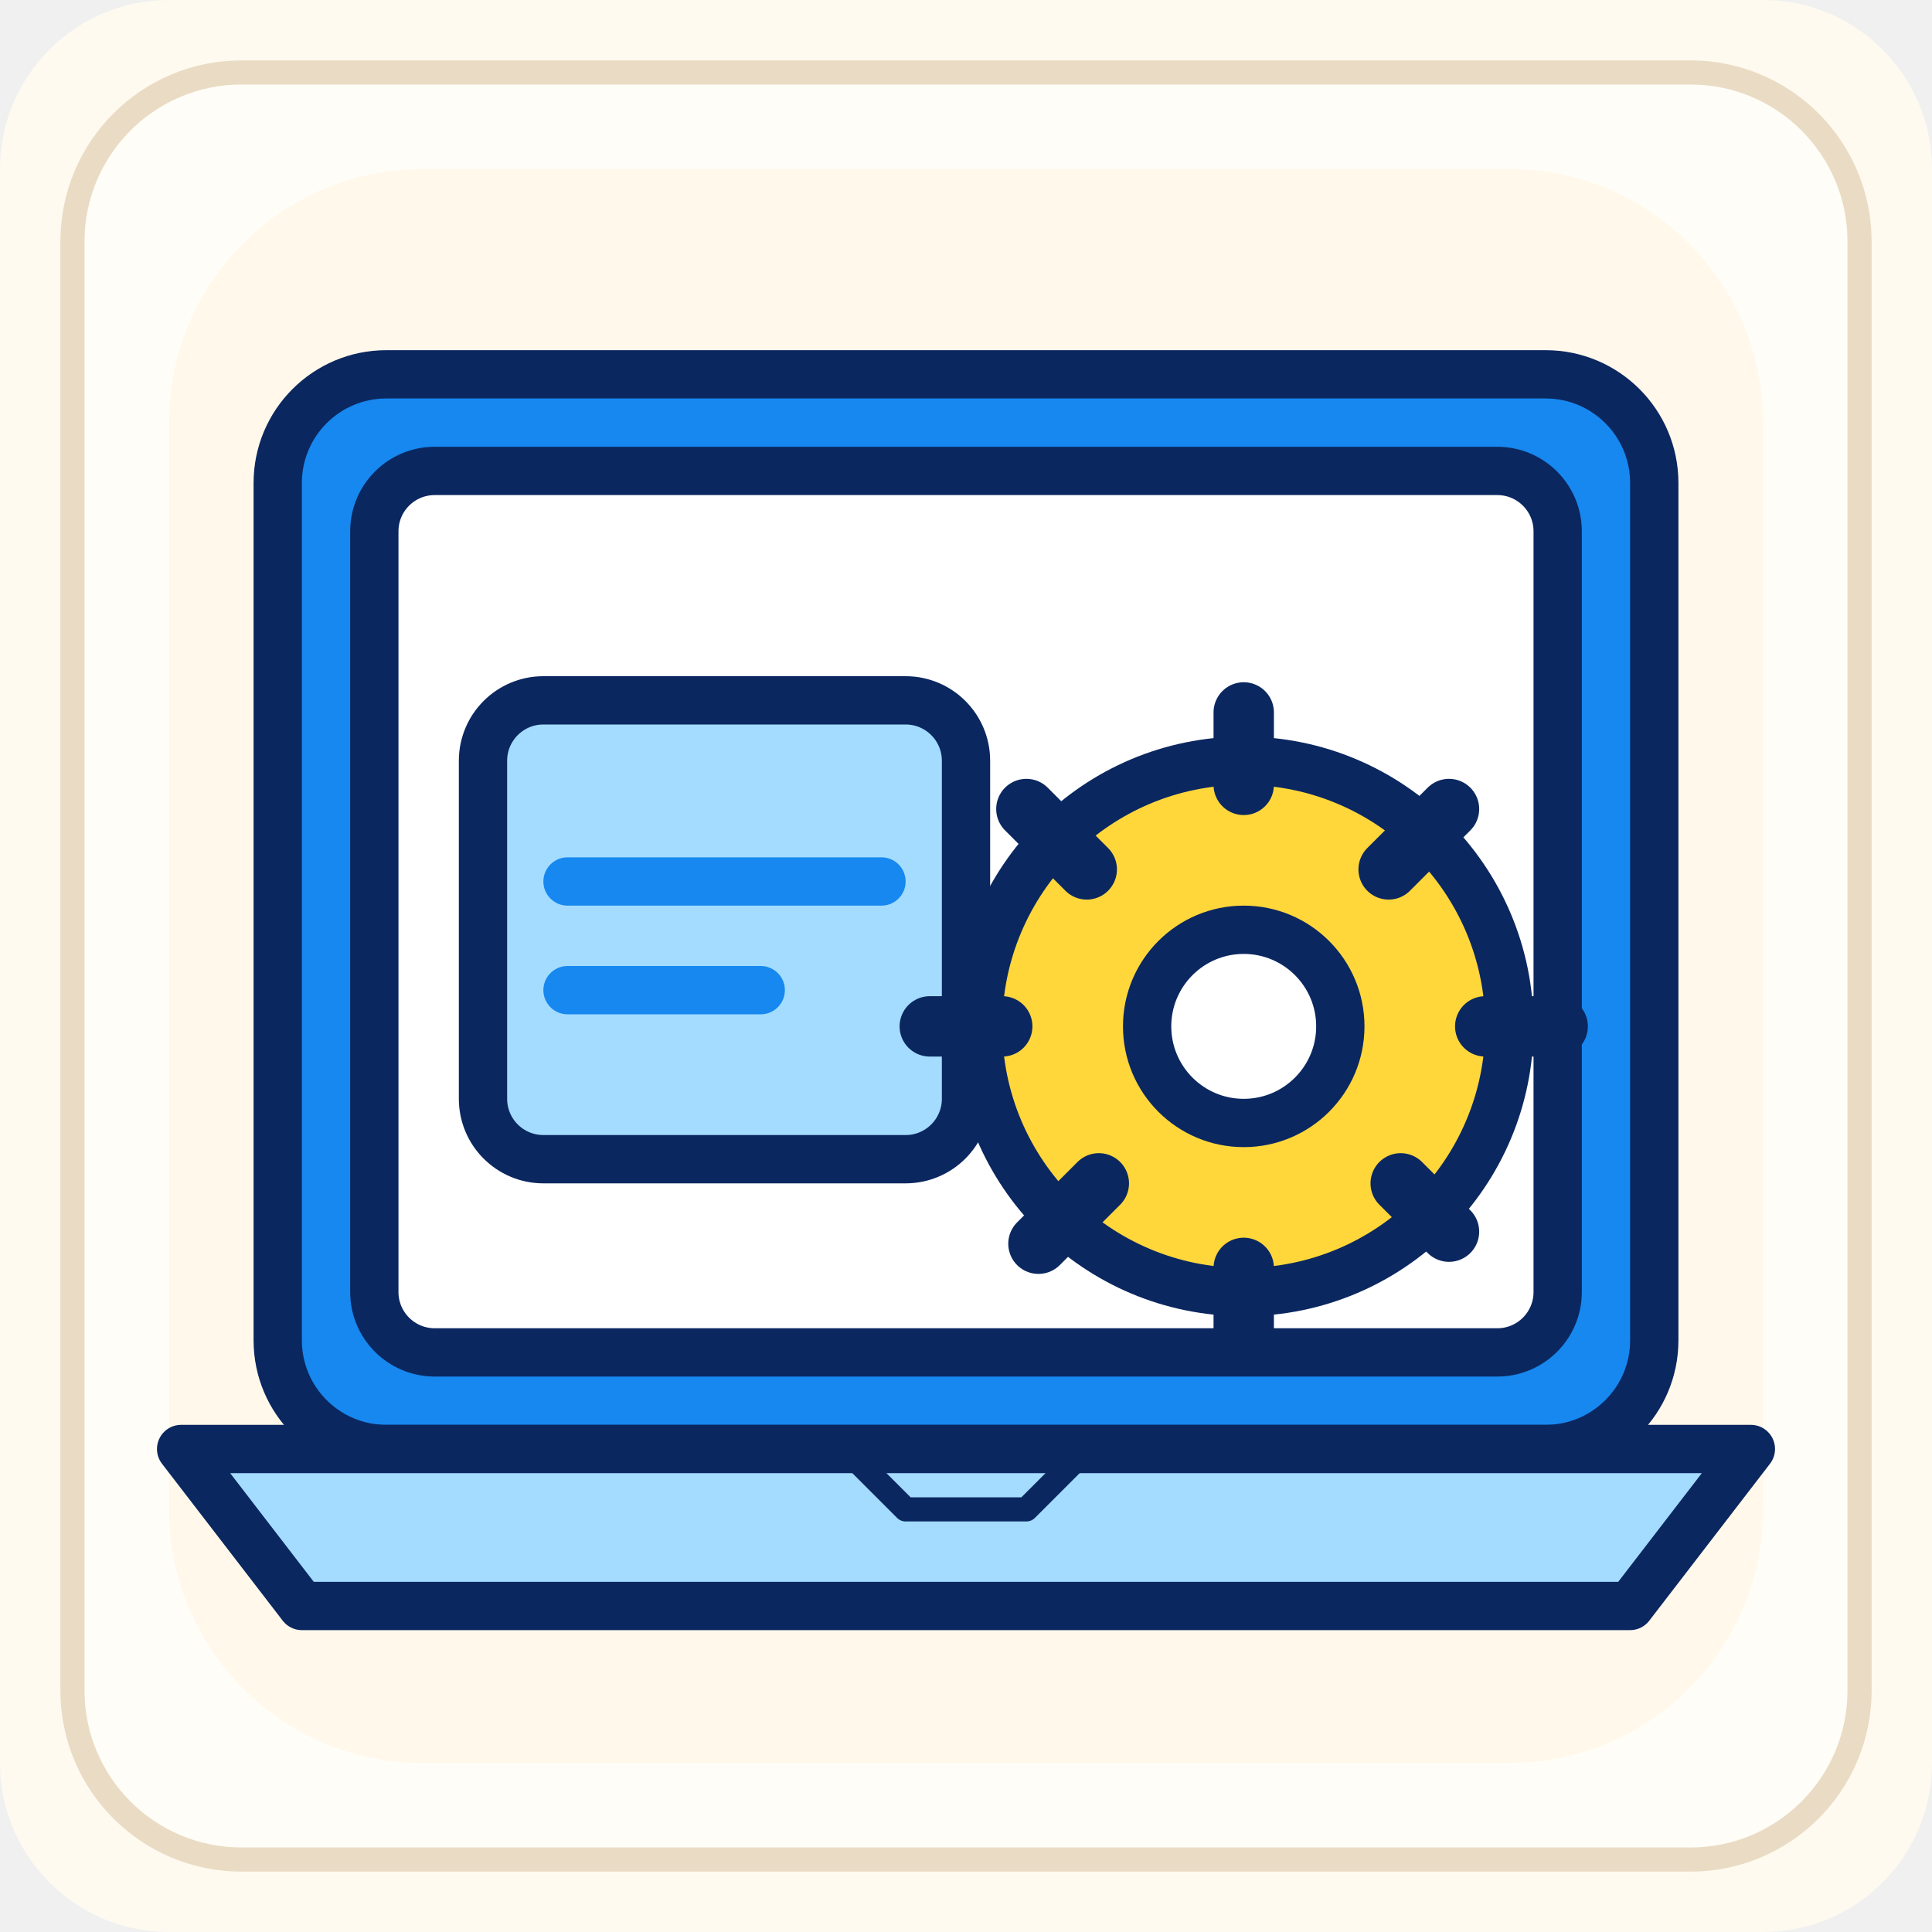
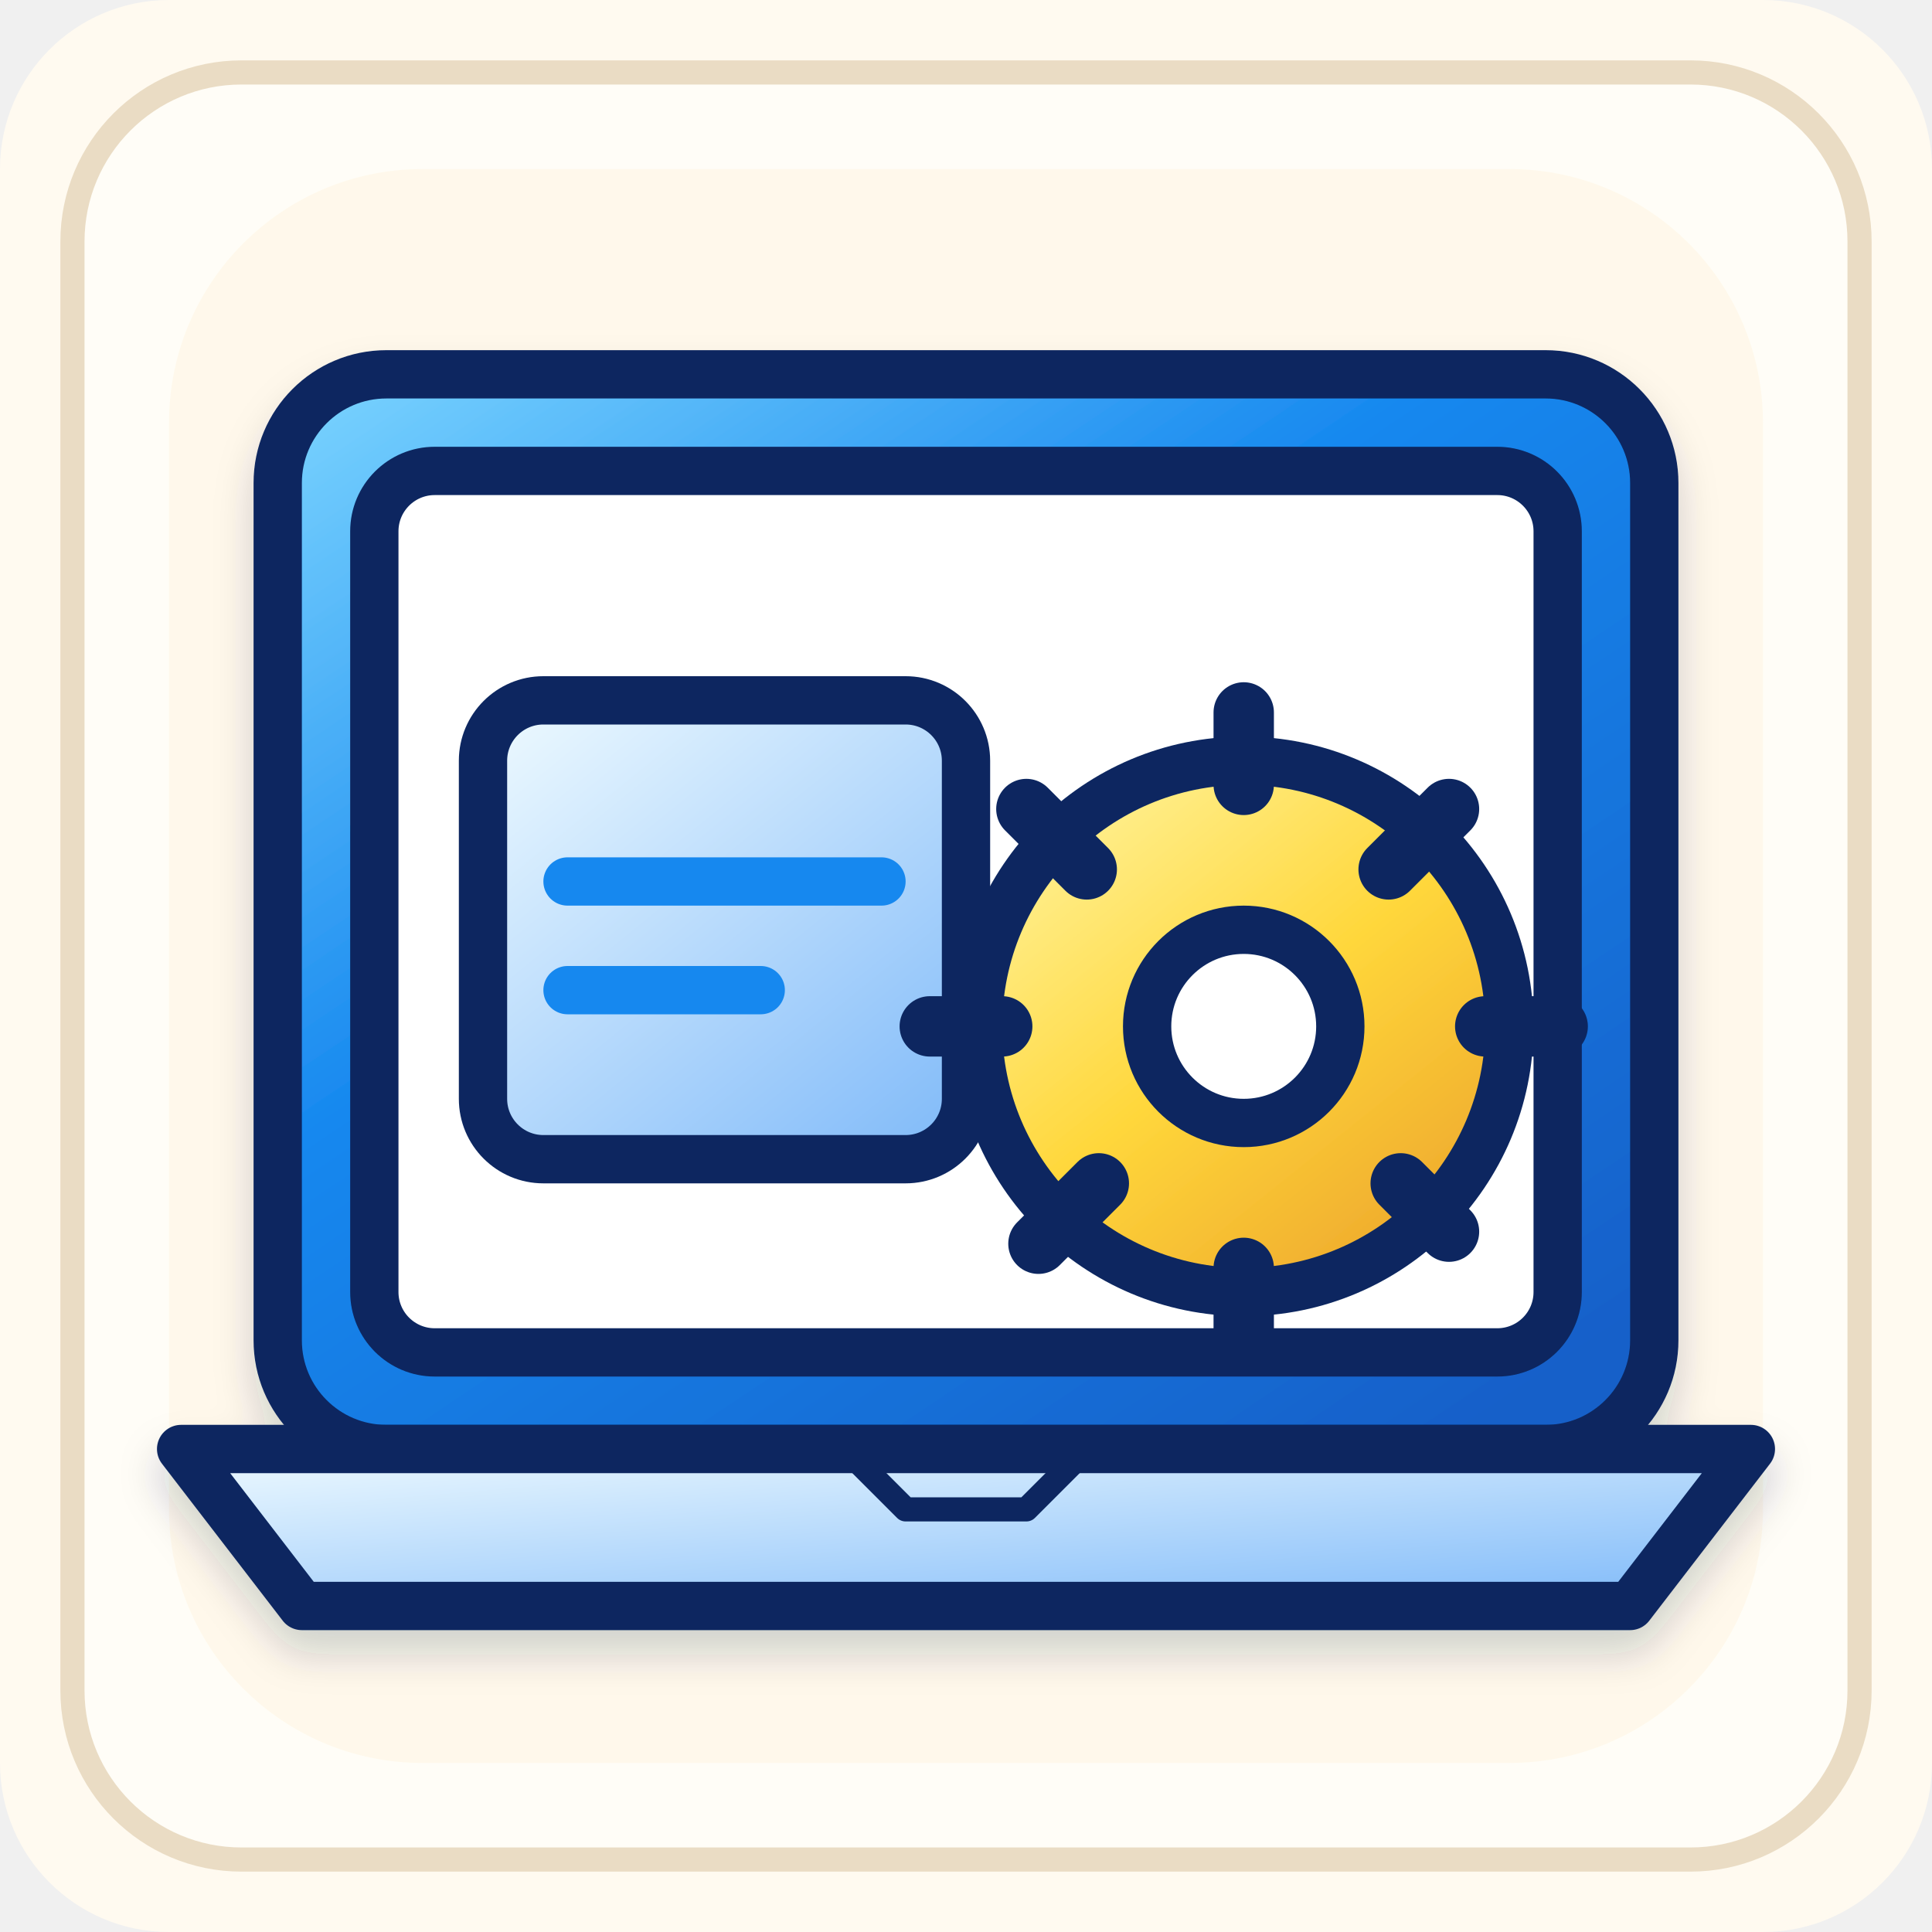
<svg xmlns="http://www.w3.org/2000/svg" width="160" height="160" viewBox="0 0 160 160" aria-hidden="true">
+   <defs>
+     <linearGradient id="gBlue" x1="0" y1="0" x2="0.85" y2="1">
+       <stop offset="0" stop-color="#7ED6FF" />
+       <stop offset=".42" stop-color="#1688EF" />
+       <stop offset="1" stop-color="#1460C9" />
+     </linearGradient>
+     <linearGradient id="gSky" x1="0" y1="0" x2="0.85" y2="1">
+       <stop offset="0" stop-color="#F0FBFF" />
+       <stop offset="1" stop-color="#85BDF9" />
+     </linearGradient>
+     <linearGradient id="gCyan" x1="0" y1="0" x2=".8" y2="1">
+       <stop offset="0" stop-color="#BCF3FF" />
+       <stop offset=".6" stop-color="#59CCFC" />
+       <stop offset="1" stop-color="#2195DD" />
+     </linearGradient>
+     <linearGradient id="gYellow" x1="0" y1="0" x2=".8" y2="1">
+       <stop offset="0" stop-color="#FFF8AD" />
+       <stop offset=".55" stop-color="#FFD73B" />
+       <stop offset="1" stop-color="#EDA52B" />
+     </linearGradient>
+     <linearGradient id="gOrange" x1="0" y1="0" x2=".8" y2="1">
+       <stop offset="0" stop-color="#FFDE74" />
+       <stop offset="1" stop-color="#FA8520" />
+     </linearGradient>
+     <linearGradient id="gGreen" x1="0" y1="0" x2=".8" y2="1">
+       <stop offset="0" stop-color="#B4F5A8" />
+       <stop offset=".5" stop-color="#4FCD72" />
+       <stop offset="1" stop-color="#259B63" />
+     </linearGradient>
+     <linearGradient id="gRed" x1="0" y1="0" x2=".8" y2="1">
+       <stop offset="0" stop-color="#FFA085" />
+       <stop offset="1" stop-color="#E64252" />
+     </linearGradient>
+     <filter id="softShadow" x="-20%" y="-20%" width="140%" height="150%">
+       <feDropShadow dx="0" dy="2" stdDeviation="1.6" flood-color="#142C50" flood-opacity=".18" />
+     </filter>
+   </defs>
  <rect width="160" height="160" rx="14" fill="#FFFAF0" />
  <rect x="6" y="6" width="148" height="148" rx="14" fill="#FFFDF7" stroke="#EADCC4" stroke-width="2" />
  <rect x="14" y="14" width="132" height="132" rx="21" fill="#FFF7E5" opacity=".7" />
-   <g stroke="#0B2760" stroke-width="4" stroke-linejoin="round" stroke-linecap="round">
-     <rect x="23" y="31" width="114" height="89" rx="9" fill="#1688EF" />
+   <g filter="url(#softShadow)" stroke="#0B2760" stroke-width="4" stroke-linejoin="round" stroke-linecap="round">
+     <rect x="23" y="31" width="114" height="89" rx="9" fill="url(#gBlue)" />
    <rect x="31" y="39" width="98" height="73" rx="5" fill="#FFF" />
-     <rect x="40" y="58" width="40" height="38" rx="5" fill="#A4DCFF" />
+     <rect x="40" y="58" width="40" height="38" rx="5" fill="url(#gSky)" />
    <path d="M47 73h26m-26 9h16" stroke="#1688EF" stroke-width="4" />
-     <circle cx="103" cy="85" r="22" fill="#FFD73B" />
+     <circle cx="103" cy="85" r="22" fill="url(#gYellow)" />
    <circle cx="103" cy="85" r="8" fill="#FFF" />
    <path d="M103 59v6m0 40v6M77 85h6m40 0h6M85 67l5 5m26 26 4 4m0-35-5 5M91 98l-5 5" stroke-width="5" />
-     <path d="M15 120h130l-10 13H25Z" fill="#A4DCFF" />
+     <path d="M15 120h130l-10 13H25Z" fill="url(#gSky)" />
    <path d="M70 120l5 5h10l5-5" fill="none" stroke-width="2" />
  </g>
</svg>
